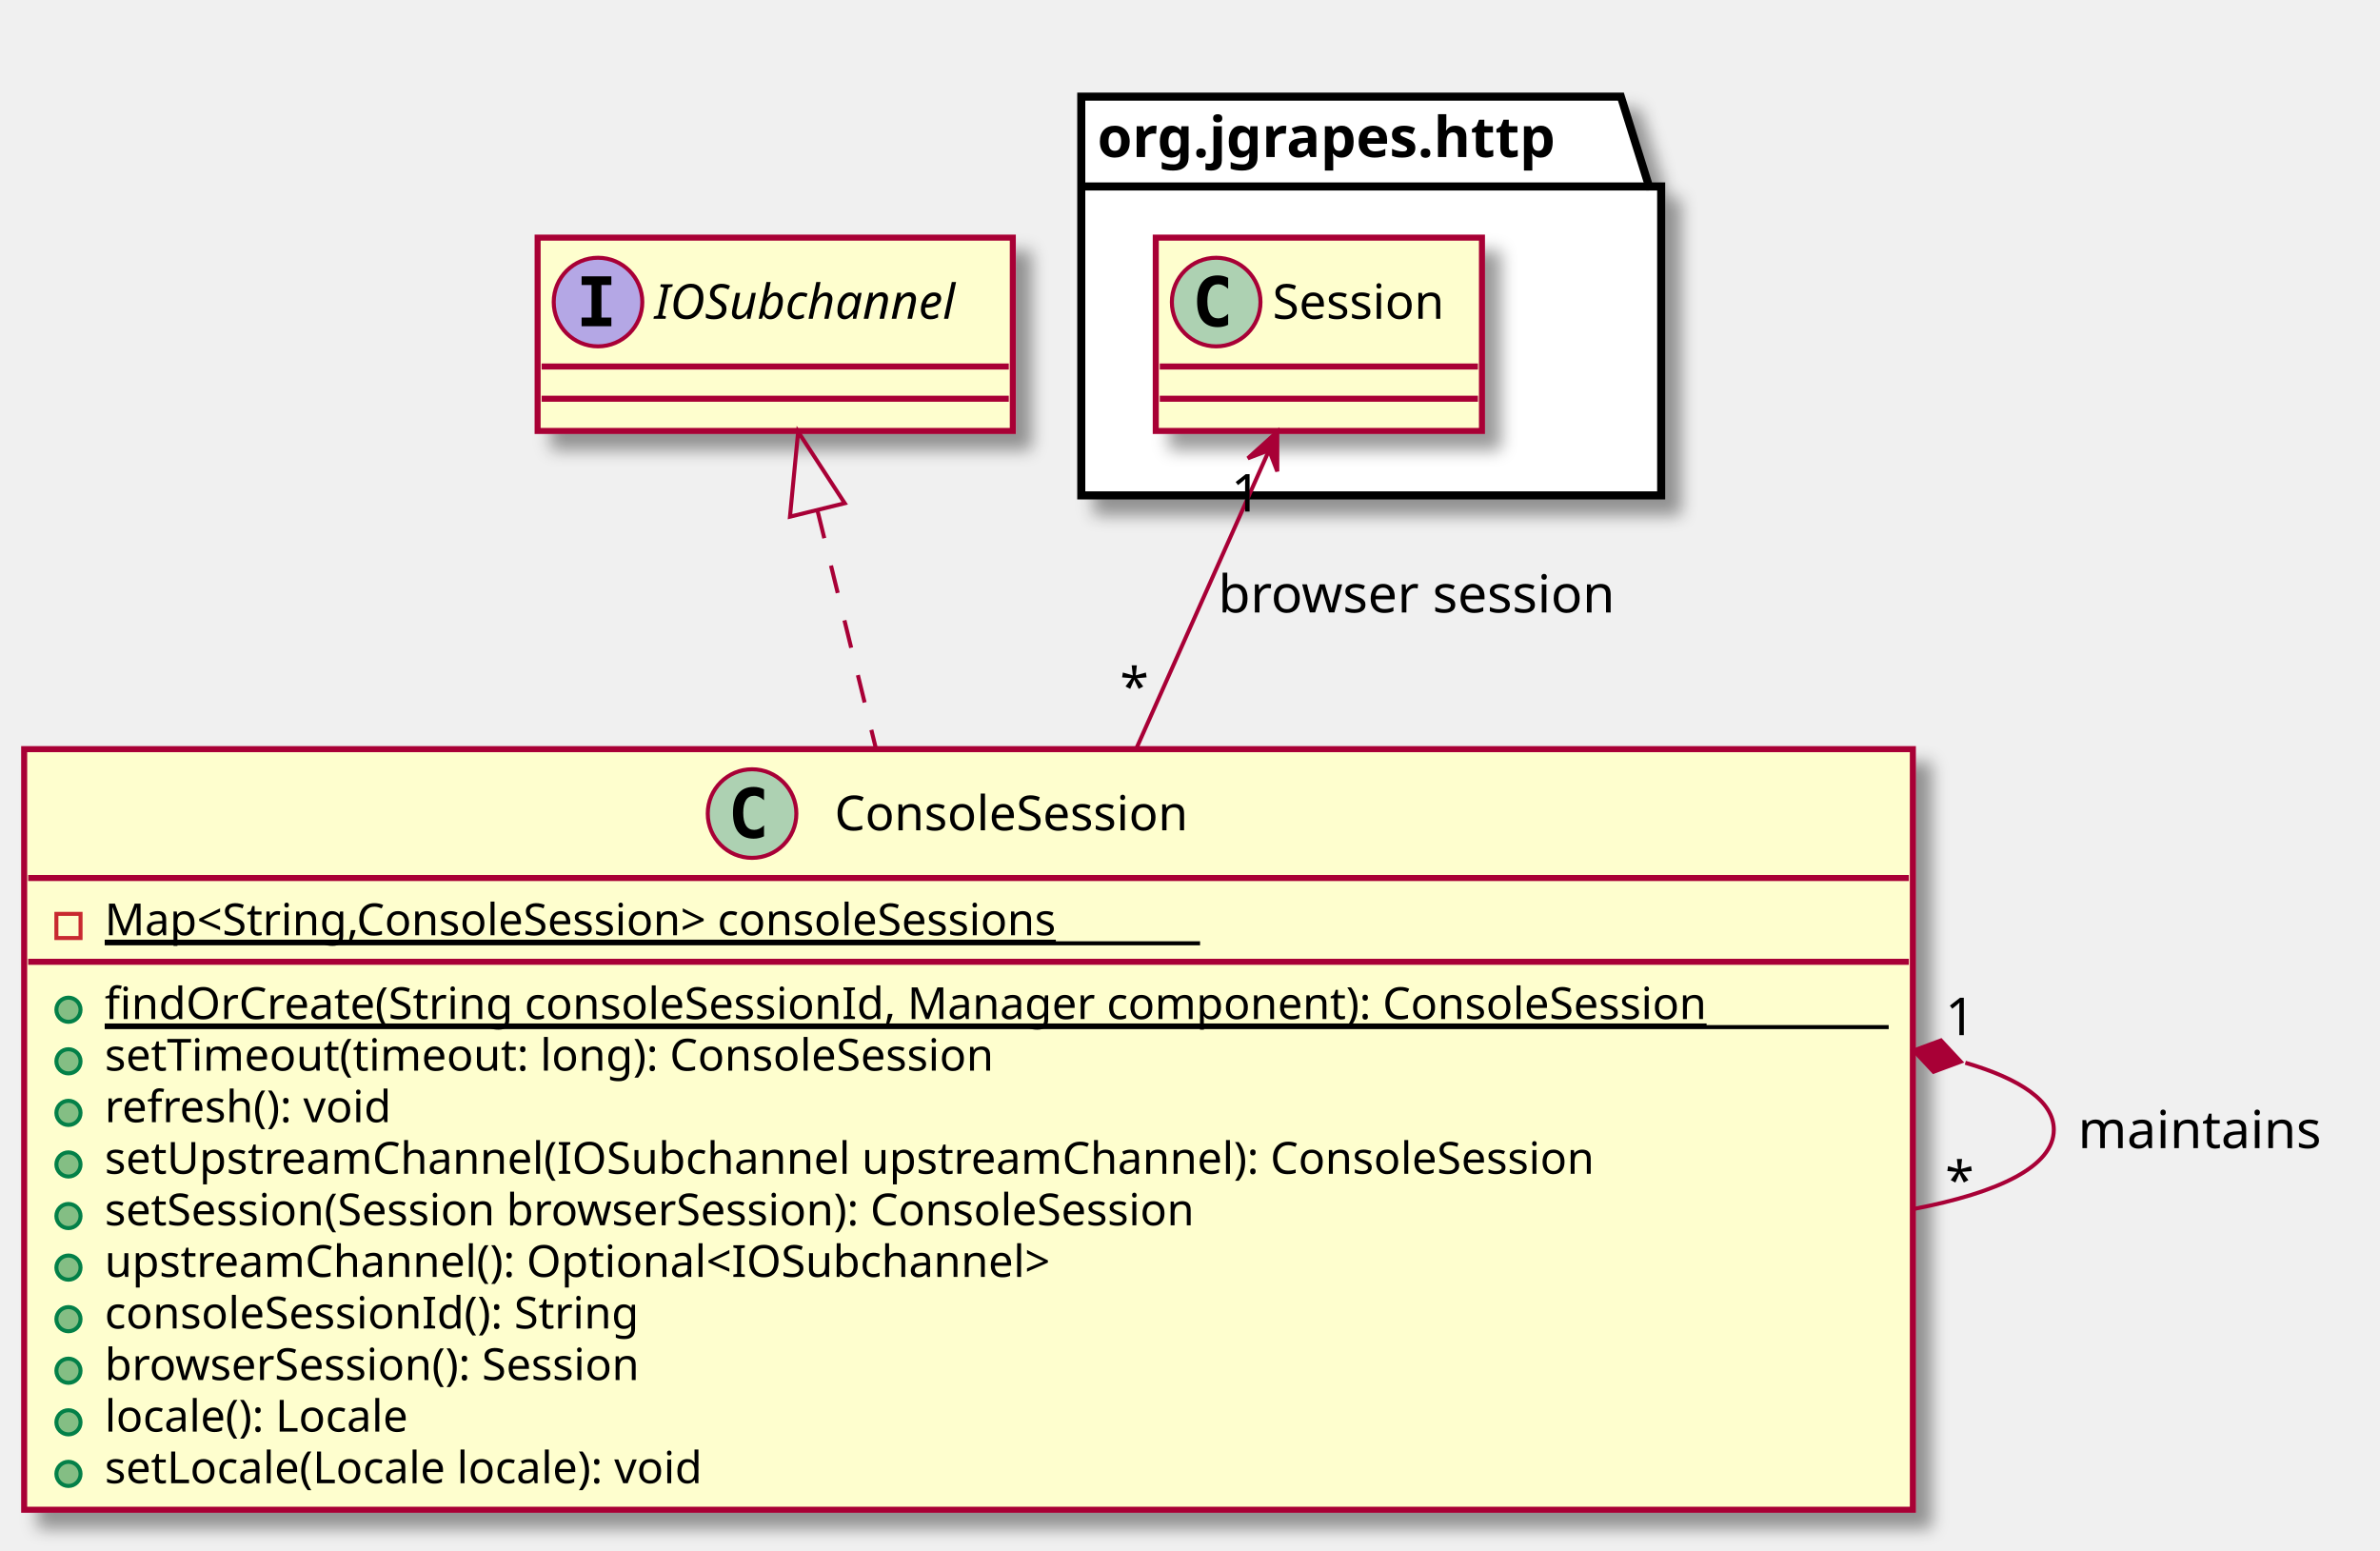
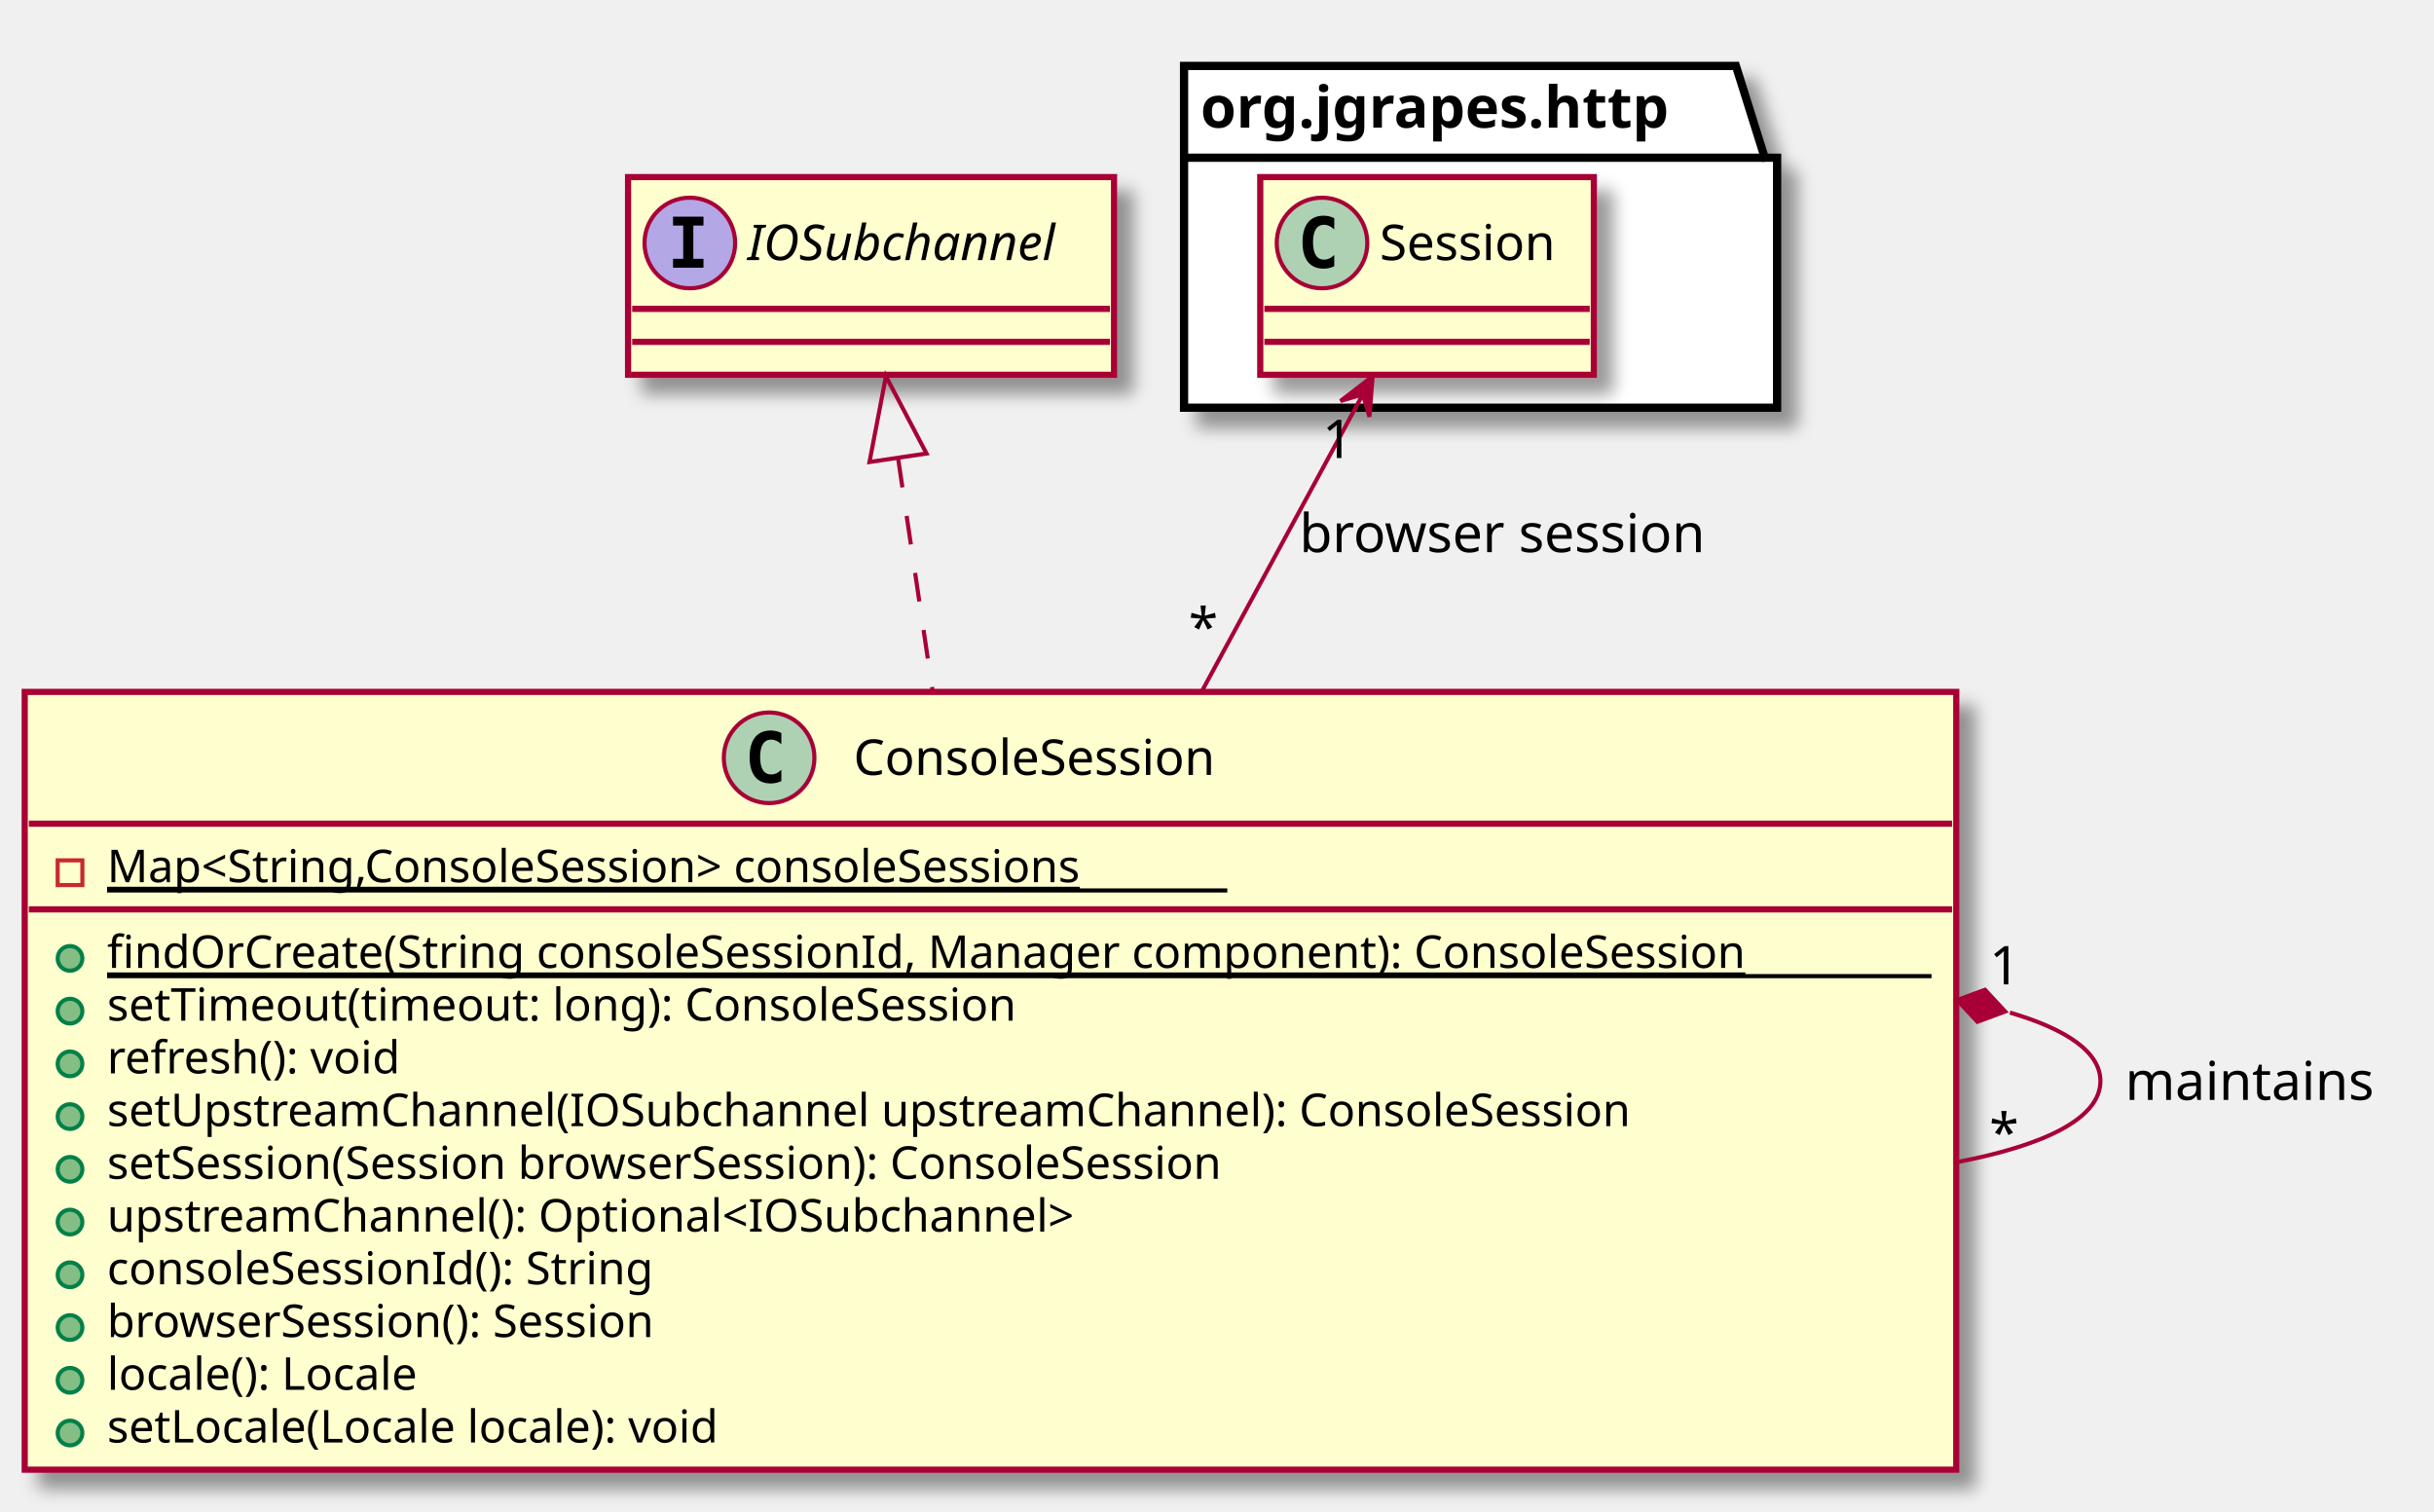
- <svg xmlns="http://www.w3.org/2000/svg" contentScriptType="application/ecmascript" contentStyleType="text/css" height="385px" preserveAspectRatio="none" style="width:591px;height:385px;" version="1.1" viewBox="0 0 591 385" width="591px" zoomAndPan="magnify">
+ <svg xmlns="http://www.w3.org/2000/svg" contentScriptType="application/ecmascript" contentStyleType="text/css" height="367px" preserveAspectRatio="none" style="width:591px;height:367px;" version="1.1" viewBox="0 0 591 367" width="591px" zoomAndPan="magnify">
  <defs>
    <filter height="300%" id="f10j8a7kv5io05" width="300%" x="-1" y="-1">
      <feGaussianBlur result="blurOut" stdDeviation="2.0" />
      <feColorMatrix in="blurOut" result="blurOut2" type="matrix" values="0 0 0 0 0 0 0 0 0 0 0 0 0 0 0 0 0 0 .4 0" />
      <feOffset dx="4.0" dy="4.0" in="blurOut2" result="blurOut3" />
      <feBlend in="SourceGraphic" in2="blurOut3" mode="normal" />
    </filter>
  </defs>
  <g>
-     <polygon fill="#FFFFFF" filter="url(#f10j8a7kv5io05)" points="268.5,24,402.5,24,409.5,46.297,412.5,46.297,412.5,123,268.5,123,268.5,24" style="stroke: #000000; stroke-width: 2.0;" />
-     <line style="stroke: #000000; stroke-width: 2.0;" x1="268.5" x2="409.5" y1="46.297" y2="46.297" />
-     <text fill="#000000" font-family="sans-serif" font-size="14" font-weight="bold" lengthAdjust="spacingAndGlyphs" textLength="128" x="272.5" y="38.995">org.jgrapes.http</text>
-     <rect fill="#FEFECE" filter="url(#f10j8a7kv5io05)" height="48" id="Session" style="stroke: #A80036; stroke-width: 1.5;" width="81" x="287" y="59" />
-     <ellipse cx="302" cy="75" fill="#ADD1B2" rx="11" ry="11" style="stroke: #A80036; stroke-width: 1.0;" />
-     <path d="M304.969,80.641 Q304.391,80.938 303.75,81.078 Q303.109,81.234 302.406,81.234 Q299.906,81.234 298.578,79.594 Q297.266,77.938 297.266,74.812 Q297.266,71.688 298.578,70.031 Q299.906,68.375 302.406,68.375 Q303.109,68.375 303.75,68.531 Q304.406,68.688 304.969,68.984 L304.969,71.703 Q304.344,71.125 303.75,70.859 Q303.156,70.578 302.531,70.578 Q301.188,70.578 300.5,71.656 Q299.812,72.719 299.812,74.812 Q299.812,76.906 300.5,77.984 Q301.188,79.047 302.531,79.047 Q303.156,79.047 303.75,78.781 Q304.344,78.5 304.969,77.922 L304.969,80.641 Z " />
-     <text fill="#000000" font-family="sans-serif" font-size="12" lengthAdjust="spacingAndGlyphs" textLength="49" x="316" y="79.154">Session</text>
-     <line style="stroke: #A80036; stroke-width: 1.5;" x1="288" x2="367" y1="91" y2="91" />
-     <line style="stroke: #A80036; stroke-width: 1.5;" x1="288" x2="367" y1="99" y2="99" />
-     <rect fill="#FEFECE" filter="url(#f10j8a7kv5io05)" height="188.852" id="ConsoleSession" style="stroke: #A80036; stroke-width: 1.5;" width="469" x="6" y="186" />
-     <ellipse cx="186.75" cy="202" fill="#ADD1B2" rx="11" ry="11" style="stroke: #A80036; stroke-width: 1.0;" />
-     <path d="M189.719,207.641 Q189.141,207.938 188.5,208.078 Q187.859,208.234 187.156,208.234 Q184.656,208.234 183.328,206.594 Q182.016,204.938 182.016,201.812 Q182.016,198.688 183.328,197.031 Q184.656,195.375 187.156,195.375 Q187.859,195.375 188.5,195.531 Q189.156,195.688 189.719,195.984 L189.719,198.703 Q189.094,198.125 188.5,197.859 Q187.906,197.578 187.281,197.578 Q185.938,197.578 185.25,198.656 Q184.562,199.719 184.562,201.812 Q184.562,203.906 185.25,204.984 Q185.938,206.047 187.281,206.047 Q187.906,206.047 188.5,205.781 Q189.094,205.5 189.719,204.922 L189.719,207.641 Z " />
-     <text fill="#000000" font-family="sans-serif" font-size="12" lengthAdjust="spacingAndGlyphs" textLength="99" x="207.25" y="206.154">ConsoleSession</text>
-     <line style="stroke: #A80036; stroke-width: 1.5;" x1="7" x2="474" y1="218" y2="218" />
-     <rect fill="none" height="6" style="stroke: #C82930; stroke-width: 1.0;" width="6" x="14" y="226.902" />
-     <text fill="#000000" font-family="sans-serif" font-size="11" lengthAdjust="spacingAndGlyphs" text-decoration="underline" textLength="272" x="26" y="232.21">Map&lt;String,ConsoleSession&gt; consoleSessions</text>
-     <line style="stroke: #000000; stroke-width: 1.0;" x1="26" x2="298" y1="234.21" y2="234.21" />
-     <line style="stroke: #A80036; stroke-width: 1.5;" x1="7" x2="474" y1="238.805" y2="238.805" />
-     <ellipse cx="17" cy="250.707" fill="#84BE84" rx="3" ry="3" style="stroke: #038048; stroke-width: 1.0;" />
-     <text fill="#000000" font-family="sans-serif" font-size="11" lengthAdjust="spacingAndGlyphs" text-decoration="underline" textLength="443" x="26" y="253.015">findOrCreate(String consoleSessionId, Manager component): ConsoleSession</text>
-     <line style="stroke: #000000; stroke-width: 1.0;" x1="26" x2="469" y1="255.015" y2="255.015" />
-     <ellipse cx="17" cy="263.512" fill="#84BE84" rx="3" ry="3" style="stroke: #038048; stroke-width: 1.0;" />
-     <text fill="#000000" font-family="sans-serif" font-size="11" lengthAdjust="spacingAndGlyphs" textLength="247" x="26" y="265.82">setTimeout(timeout: long): ConsoleSession</text>
-     <ellipse cx="17" cy="276.316" fill="#84BE84" rx="3" ry="3" style="stroke: #038048; stroke-width: 1.0;" />
-     <text fill="#000000" font-family="sans-serif" font-size="11" lengthAdjust="spacingAndGlyphs" textLength="81" x="26" y="278.625">refresh(): void</text>
-     <ellipse cx="17" cy="289.121" fill="#84BE84" rx="3" ry="3" style="stroke: #038048; stroke-width: 1.0;" />
-     <text fill="#000000" font-family="sans-serif" font-size="11" lengthAdjust="spacingAndGlyphs" textLength="411" x="26" y="291.429">setUpstreamChannel(IOSubchannel upstreamChannel): ConsoleSession</text>
-     <ellipse cx="17" cy="301.926" fill="#84BE84" rx="3" ry="3" style="stroke: #038048; stroke-width: 1.0;" />
-     <text fill="#000000" font-family="sans-serif" font-size="11" lengthAdjust="spacingAndGlyphs" textLength="315" x="26" y="304.234">setSession(Session browserSession): ConsoleSession</text>
-     <ellipse cx="17" cy="314.731" fill="#84BE84" rx="3" ry="3" style="stroke: #038048; stroke-width: 1.0;" />
-     <text fill="#000000" font-family="sans-serif" font-size="11" lengthAdjust="spacingAndGlyphs" textLength="260" x="26" y="317.039">upstreamChannel(): Optional&lt;IOSubchannel&gt;</text>
-     <ellipse cx="17" cy="327.535" fill="#84BE84" rx="3" ry="3" style="stroke: #038048; stroke-width: 1.0;" />
-     <text fill="#000000" font-family="sans-serif" font-size="11" lengthAdjust="spacingAndGlyphs" textLength="150" x="26" y="329.843">consoleSessionId(): String</text>
-     <ellipse cx="17" cy="340.34" fill="#84BE84" rx="3" ry="3" style="stroke: #038048; stroke-width: 1.0;" />
-     <text fill="#000000" font-family="sans-serif" font-size="11" lengthAdjust="spacingAndGlyphs" textLength="155" x="26" y="342.648">browserSession(): Session</text>
-     <ellipse cx="17" cy="353.144" fill="#84BE84" rx="3" ry="3" style="stroke: #038048; stroke-width: 1.0;" />
-     <text fill="#000000" font-family="sans-serif" font-size="11" lengthAdjust="spacingAndGlyphs" textLength="85" x="26" y="355.453">locale(): Locale</text>
-     <ellipse cx="17" cy="365.949" fill="#84BE84" rx="3" ry="3" style="stroke: #038048; stroke-width: 1.0;" />
-     <text fill="#000000" font-family="sans-serif" font-size="11" lengthAdjust="spacingAndGlyphs" textLength="166" x="26" y="368.257">setLocale(Locale locale): void</text>
-     <rect fill="#FEFECE" filter="url(#f10j8a7kv5io05)" height="48" id="IOSubchannel" style="stroke: #A80036; stroke-width: 1.5;" width="118" x="133.5" y="59" />
-     <ellipse cx="148.5" cy="75" fill="#B4A7E5" rx="11" ry="11" style="stroke: #A80036; stroke-width: 1.0;" />
-     <path d="M144.422,70.766 L144.422,68.609 L151.812,68.609 L151.812,70.766 L149.344,70.766 L149.344,78.844 L151.812,78.844 L151.812,81 L144.422,81 L144.422,78.844 L146.891,78.844 L146.891,70.766 L144.422,70.766 Z " />
-     <text fill="#000000" font-family="sans-serif" font-size="12" font-style="italic" lengthAdjust="spacingAndGlyphs" textLength="86" x="162.5" y="79.154">IOSubchannel</text>
-     <line style="stroke: #A80036; stroke-width: 1.5;" x1="134.5" x2="250.5" y1="91" y2="91" />
-     <line style="stroke: #A80036; stroke-width: 1.5;" x1="134.5" x2="250.5" y1="99" y2="99" />
-     <path d="M203.017,126.833 C207.299,144.274 212.429,165.168 217.499,185.819 " fill="none" id="IOSubchannel-ConsoleSession" style="stroke: #A80036; stroke-width: 1.0; stroke-dasharray: 7.0,7.0;" />
-     <polygon fill="none" points="196.166,128.286,198.195,107.194,209.762,124.948,196.166,128.286" style="stroke: #A80036; stroke-width: 1.0;" />
-     <path d="M488.03,263.869 C501.801,267.907 510,273.45 510,280.5 C510,289.523 496.567,296.079 475.21,300.168 " fill="none" id="ConsoleSession-ConsoleSession" style="stroke: #A80036; stroke-width: 1.0;" />
-     <polygon fill="#A80036" points="475.21,260.832,480.126,266.108,486.887,263.599,481.971,258.323,475.21,260.832" style="stroke: #A80036; stroke-width: 1.0;" />
-     <text fill="#000000" font-family="sans-serif" font-size="13" lengthAdjust="spacingAndGlyphs" textLength="63" x="516" y="285.067">maintains</text>
-     <text fill="#000000" font-family="sans-serif" font-size="13" lengthAdjust="spacingAndGlyphs" textLength="8" x="483.043" y="257.012">1</text>
-     <text fill="#000000" font-family="sans-serif" font-size="13" lengthAdjust="spacingAndGlyphs" textLength="7" x="483.026" y="297.639">*</text>
-     <path d="M315.042,111.994 C306.338,131.554 294.172,158.892 282.189,185.819 " fill="none" id="Session-ConsoleSession" style="stroke: #A80036; stroke-width: 1.0;" />
-     <polygon fill="#A80036" points="317.178,107.194,309.864,113.79,315.145,111.762,317.173,117.043,317.178,107.194" style="stroke: #A80036; stroke-width: 1.0;" />
-     <text fill="#000000" font-family="sans-serif" font-size="13" lengthAdjust="spacingAndGlyphs" textLength="102" x="302.5" y="152.067">browser session</text>
-     <text fill="#000000" font-family="sans-serif" font-size="13" lengthAdjust="spacingAndGlyphs" textLength="8" x="305.687" y="127.002">1</text>
-     <text fill="#000000" font-family="sans-serif" font-size="13" lengthAdjust="spacingAndGlyphs" textLength="7" x="278.113" y="175.073">*</text>
+     <polygon fill="#FFFFFF" filter="url(#f10j8a7kv5io05)" points="287.5,16,421.5,16,428.5,38.297,431.5,38.297,431.5,99,287.5,99,287.5,16" style="stroke: #000000; stroke-width: 2.0;" />
+     <line style="stroke: #000000; stroke-width: 2.0;" x1="287.5" x2="428.5" y1="38.297" y2="38.297" />
+     <text fill="#000000" font-family="sans-serif" font-size="14" font-weight="bold" lengthAdjust="spacingAndGlyphs" textLength="128" x="291.5" y="30.995">org.jgrapes.http</text>
+     <rect fill="#FEFECE" filter="url(#f10j8a7kv5io05)" height="48" id="Session" style="stroke: #A80036; stroke-width: 1.5;" width="81" x="306" y="43" />
+     <ellipse cx="321" cy="59" fill="#ADD1B2" rx="11" ry="11" style="stroke: #A80036; stroke-width: 1.0;" />
+     <path d="M323.969,64.641 Q323.391,64.938 322.75,65.078 Q322.109,65.234 321.406,65.234 Q318.906,65.234 317.578,63.594 Q316.266,61.938 316.266,58.812 Q316.266,55.688 317.578,54.031 Q318.906,52.375 321.406,52.375 Q322.109,52.375 322.75,52.531 Q323.406,52.688 323.969,52.984 L323.969,55.703 Q323.344,55.125 322.75,54.859 Q322.156,54.578 321.531,54.578 Q320.188,54.578 319.5,55.656 Q318.812,56.719 318.812,58.812 Q318.812,60.906 319.5,61.984 Q320.188,63.047 321.531,63.047 Q322.156,63.047 322.75,62.781 Q323.344,62.5 323.969,61.922 L323.969,64.641 Z " />
+     <text fill="#000000" font-family="sans-serif" font-size="12" lengthAdjust="spacingAndGlyphs" textLength="49" x="335" y="63.154">Session</text>
+     <line style="stroke: #A80036; stroke-width: 1.5;" x1="307" x2="386" y1="75" y2="75" />
+     <line style="stroke: #A80036; stroke-width: 1.5;" x1="307" x2="386" y1="83" y2="83" />
+     <rect fill="#FEFECE" filter="url(#f10j8a7kv5io05)" height="188.852" id="ConsoleSession" style="stroke: #A80036; stroke-width: 1.5;" width="469" x="6" y="168" />
+     <ellipse cx="186.75" cy="184" fill="#ADD1B2" rx="11" ry="11" style="stroke: #A80036; stroke-width: 1.0;" />
+     <path d="M189.719,189.641 Q189.141,189.938 188.5,190.078 Q187.859,190.234 187.156,190.234 Q184.656,190.234 183.328,188.594 Q182.016,186.938 182.016,183.812 Q182.016,180.688 183.328,179.031 Q184.656,177.375 187.156,177.375 Q187.859,177.375 188.5,177.531 Q189.156,177.688 189.719,177.984 L189.719,180.703 Q189.094,180.125 188.5,179.859 Q187.906,179.578 187.281,179.578 Q185.938,179.578 185.25,180.656 Q184.562,181.719 184.562,183.812 Q184.562,185.906 185.25,186.984 Q185.938,188.047 187.281,188.047 Q187.906,188.047 188.5,187.781 Q189.094,187.5 189.719,186.922 L189.719,189.641 Z " />
+     <text fill="#000000" font-family="sans-serif" font-size="12" lengthAdjust="spacingAndGlyphs" textLength="99" x="207.25" y="188.154">ConsoleSession</text>
+     <line style="stroke: #A80036; stroke-width: 1.5;" x1="7" x2="474" y1="200" y2="200" />
+     <rect fill="none" height="6" style="stroke: #C82930; stroke-width: 1.0;" width="6" x="14" y="208.902" />
+     <text fill="#000000" font-family="sans-serif" font-size="11" lengthAdjust="spacingAndGlyphs" text-decoration="underline" textLength="272" x="26" y="214.21">Map&lt;String,ConsoleSession&gt; consoleSessions</text>
+     <line style="stroke: #000000; stroke-width: 1.0;" x1="26" x2="298" y1="216.21" y2="216.21" />
+     <line style="stroke: #A80036; stroke-width: 1.5;" x1="7" x2="474" y1="220.805" y2="220.805" />
+     <ellipse cx="17" cy="232.707" fill="#84BE84" rx="3" ry="3" style="stroke: #038048; stroke-width: 1.0;" />
+     <text fill="#000000" font-family="sans-serif" font-size="11" lengthAdjust="spacingAndGlyphs" text-decoration="underline" textLength="443" x="26" y="235.015">findOrCreate(String consoleSessionId, Manager component): ConsoleSession</text>
+     <line style="stroke: #000000; stroke-width: 1.0;" x1="26" x2="469" y1="237.015" y2="237.015" />
+     <ellipse cx="17" cy="245.512" fill="#84BE84" rx="3" ry="3" style="stroke: #038048; stroke-width: 1.0;" />
+     <text fill="#000000" font-family="sans-serif" font-size="11" lengthAdjust="spacingAndGlyphs" textLength="247" x="26" y="247.82">setTimeout(timeout: long): ConsoleSession</text>
+     <ellipse cx="17" cy="258.316" fill="#84BE84" rx="3" ry="3" style="stroke: #038048; stroke-width: 1.0;" />
+     <text fill="#000000" font-family="sans-serif" font-size="11" lengthAdjust="spacingAndGlyphs" textLength="81" x="26" y="260.625">refresh(): void</text>
+     <ellipse cx="17" cy="271.121" fill="#84BE84" rx="3" ry="3" style="stroke: #038048; stroke-width: 1.0;" />
+     <text fill="#000000" font-family="sans-serif" font-size="11" lengthAdjust="spacingAndGlyphs" textLength="411" x="26" y="273.429">setUpstreamChannel(IOSubchannel upstreamChannel): ConsoleSession</text>
+     <ellipse cx="17" cy="283.926" fill="#84BE84" rx="3" ry="3" style="stroke: #038048; stroke-width: 1.0;" />
+     <text fill="#000000" font-family="sans-serif" font-size="11" lengthAdjust="spacingAndGlyphs" textLength="315" x="26" y="286.234">setSession(Session browserSession): ConsoleSession</text>
+     <ellipse cx="17" cy="296.731" fill="#84BE84" rx="3" ry="3" style="stroke: #038048; stroke-width: 1.0;" />
+     <text fill="#000000" font-family="sans-serif" font-size="11" lengthAdjust="spacingAndGlyphs" textLength="260" x="26" y="299.039">upstreamChannel(): Optional&lt;IOSubchannel&gt;</text>
+     <ellipse cx="17" cy="309.535" fill="#84BE84" rx="3" ry="3" style="stroke: #038048; stroke-width: 1.0;" />
+     <text fill="#000000" font-family="sans-serif" font-size="11" lengthAdjust="spacingAndGlyphs" textLength="150" x="26" y="311.843">consoleSessionId(): String</text>
+     <ellipse cx="17" cy="322.34" fill="#84BE84" rx="3" ry="3" style="stroke: #038048; stroke-width: 1.0;" />
+     <text fill="#000000" font-family="sans-serif" font-size="11" lengthAdjust="spacingAndGlyphs" textLength="155" x="26" y="324.648">browserSession(): Session</text>
+     <ellipse cx="17" cy="335.144" fill="#84BE84" rx="3" ry="3" style="stroke: #038048; stroke-width: 1.0;" />
+     <text fill="#000000" font-family="sans-serif" font-size="11" lengthAdjust="spacingAndGlyphs" textLength="85" x="26" y="337.453">locale(): Locale</text>
+     <ellipse cx="17" cy="347.949" fill="#84BE84" rx="3" ry="3" style="stroke: #038048; stroke-width: 1.0;" />
+     <text fill="#000000" font-family="sans-serif" font-size="11" lengthAdjust="spacingAndGlyphs" textLength="166" x="26" y="350.257">setLocale(Locale locale): void</text>
+     <rect fill="#FEFECE" filter="url(#f10j8a7kv5io05)" height="48" id="IOSubchannel" style="stroke: #A80036; stroke-width: 1.5;" width="118" x="152.5" y="43" />
+     <ellipse cx="167.5" cy="59" fill="#B4A7E5" rx="11" ry="11" style="stroke: #A80036; stroke-width: 1.0;" />
+     <path d="M163.422,54.766 L163.422,52.609 L170.812,52.609 L170.812,54.766 L168.344,54.766 L168.344,62.844 L170.812,62.844 L170.812,65 L163.422,65 L163.422,62.844 L165.891,62.844 L165.891,54.766 L163.422,54.766 Z " />
+     <text fill="#000000" font-family="sans-serif" font-size="12" font-style="italic" lengthAdjust="spacingAndGlyphs" textLength="86" x="181.5" y="63.154">IOSubchannel</text>
+     <line style="stroke: #A80036; stroke-width: 1.5;" x1="153.5" x2="269.5" y1="75" y2="75" />
+     <line style="stroke: #A80036; stroke-width: 1.5;" x1="153.5" x2="269.5" y1="83" y2="83" />
+     <path d="M218.089,111.418 C220.578,128.199 223.516,148.004 226.43,167.651 " fill="none" id="IOSubchannel-ConsoleSession" style="stroke: #A80036; stroke-width: 1.0; stroke-dasharray: 7.0,7.0;" />
+     <polygon fill="none" points="211.125,112.176,215.114,91.365,224.973,110.121,211.125,112.176" style="stroke: #A80036; stroke-width: 1.0;" />
+     <path d="M488.03,245.869 C501.801,249.907 510,255.45 510,262.5 C510,271.523 496.567,278.079 475.21,282.168 " fill="none" id="ConsoleSession-ConsoleSession" style="stroke: #A80036; stroke-width: 1.0;" />
+     <polygon fill="#A80036" points="475.21,242.832,480.126,248.107,486.887,245.598,481.97,240.323,475.21,242.832" style="stroke: #A80036; stroke-width: 1.0;" />
+     <text fill="#000000" font-family="sans-serif" font-size="13" lengthAdjust="spacingAndGlyphs" textLength="63" x="516" y="267.067">maintains</text>
+     <text fill="#000000" font-family="sans-serif" font-size="13" lengthAdjust="spacingAndGlyphs" textLength="8" x="483.043" y="239.012">1</text>
+     <text fill="#000000" font-family="sans-serif" font-size="13" lengthAdjust="spacingAndGlyphs" textLength="7" x="483.026" y="279.639">*</text>
+     <path d="M330.73,96.086 C320.324,115.277 306.051,141.602 291.927,167.651 " fill="none" id="Session-ConsoleSession" style="stroke: #A80036; stroke-width: 1.0;" />
+     <polygon fill="#A80036" points="333.289,91.365,325.483,97.37,330.906,95.76,332.516,101.183,333.289,91.365" style="stroke: #A80036; stroke-width: 1.0;" />
+     <text fill="#000000" font-family="sans-serif" font-size="13" lengthAdjust="spacingAndGlyphs" textLength="102" x="315.5" y="134.067">browser session</text>
+     <text fill="#000000" font-family="sans-serif" font-size="13" lengthAdjust="spacingAndGlyphs" textLength="8" x="321.094" y="111.215">1</text>
+     <text fill="#000000" font-family="sans-serif" font-size="13" lengthAdjust="spacingAndGlyphs" textLength="7" x="288.596" y="156.893">*</text>
  </g>
</svg>
